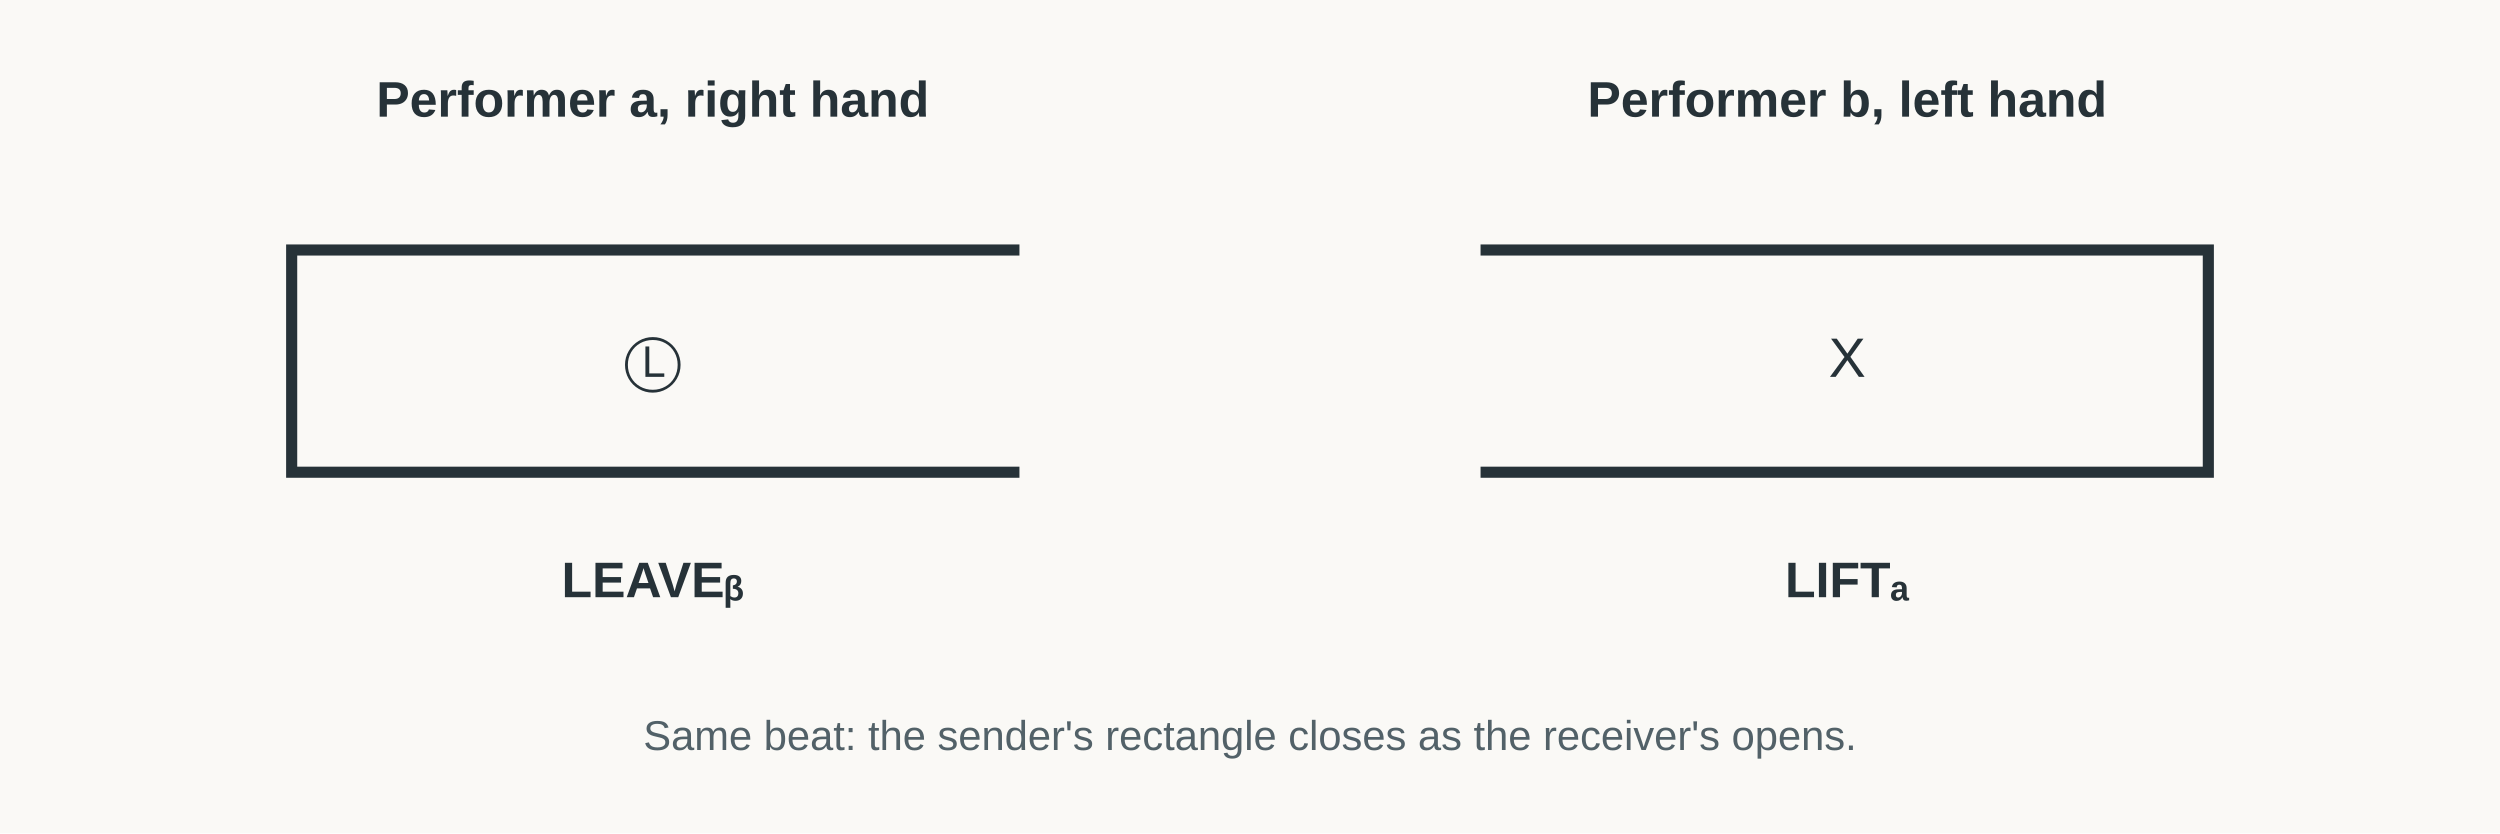
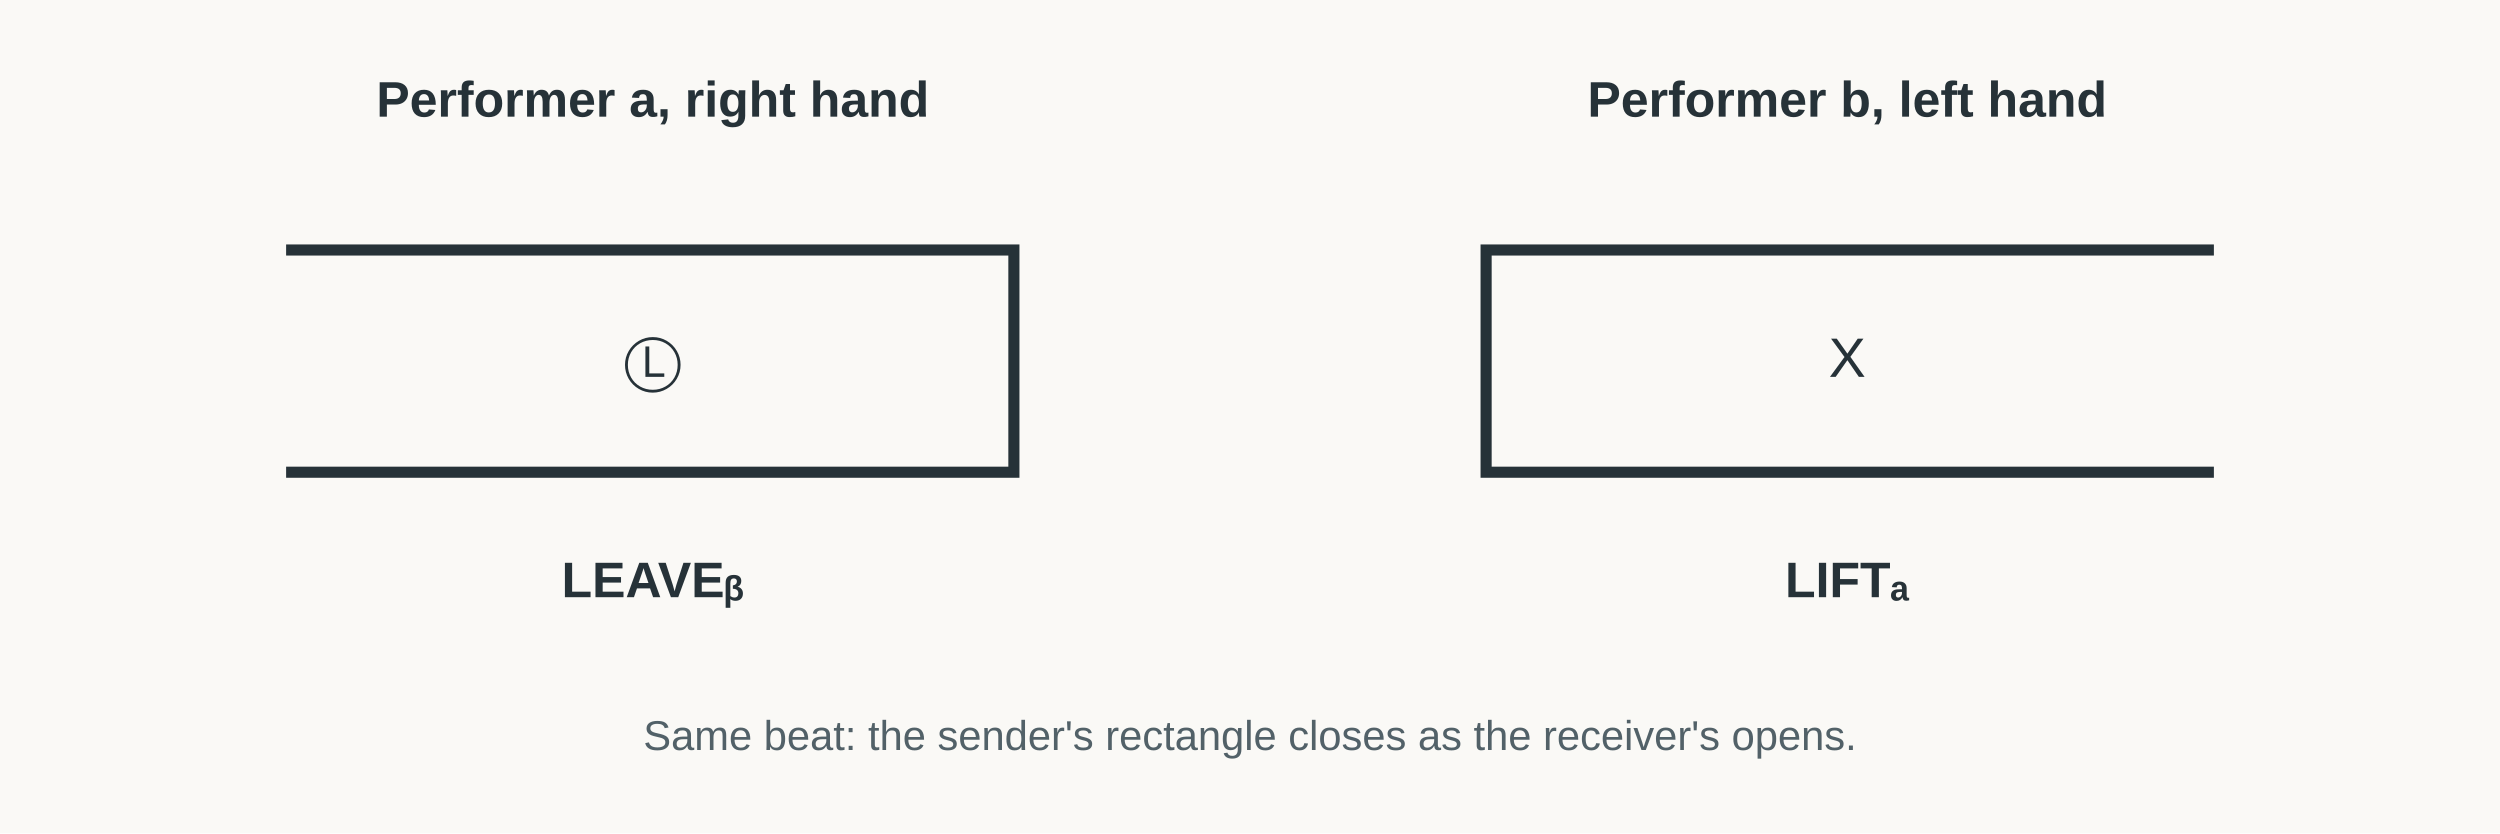
<svg xmlns="http://www.w3.org/2000/svg" width="900" height="300" viewBox="0 0 900 300">
  <style>
    .line{stroke:#263238;stroke-width:4;fill:none;stroke-linecap:square}
    .label{font:600 18px Arial,sans-serif;fill:#263238;text-anchor:middle}
    .sub{font:15px Arial,sans-serif;fill:#526168;text-anchor:middle}
    .target{font:20px Arial,sans-serif;fill:#263238;text-anchor:middle;dominant-baseline:middle}
  </style>
  <rect width="900" height="300" fill="#faf9f6" />
  <text class="label" x="235" y="42">Performer a, right hand</text>
  <text class="label" x="665" y="42">Performer b, left hand</text>
-   <path class="line" d="M105 90H365 M105 90V170 M105 170H365" />
-   <path class="line" d="M535 90H795 M795 90V170 M535 170H795" />
+   <path class="line" d="M105 90H365 M365 90V170 M105 170H365" />
+   <path class="line" d="M535 90H795 M535 90V170 M535 170H795" />
  <text class="target" x="235" y="130">Ⓛ</text>
  <text class="target" x="665" y="130">X</text>
  <text class="label" x="235" y="215">LEAVEᵦ</text>
  <text class="label" x="665" y="215">LIFTₐ</text>
  <text class="sub" x="450" y="270">Same beat: the sender's rectangle closes as the receiver's opens.</text>
</svg>
